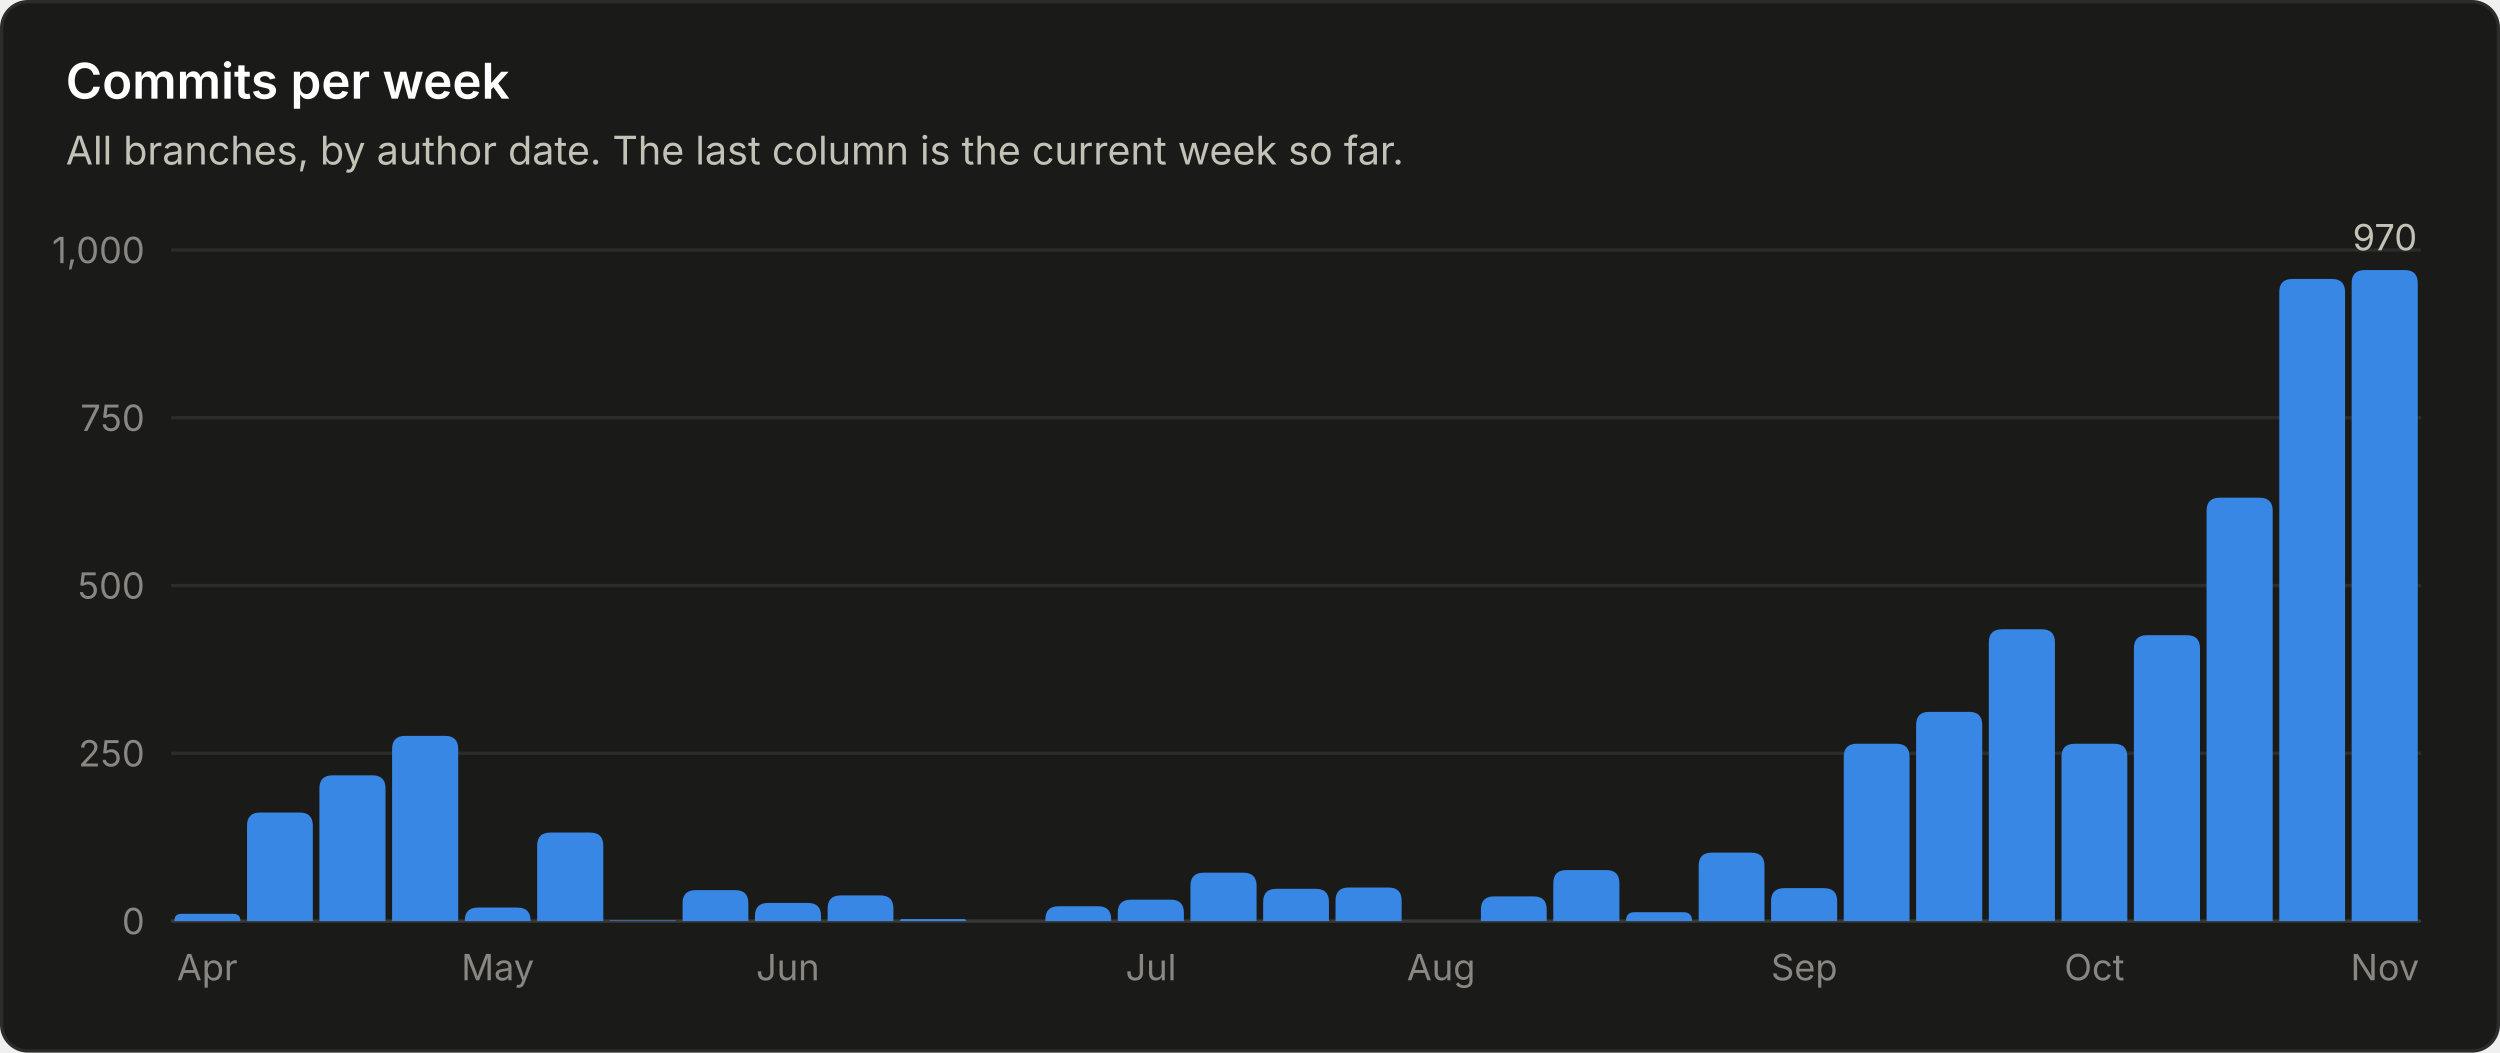
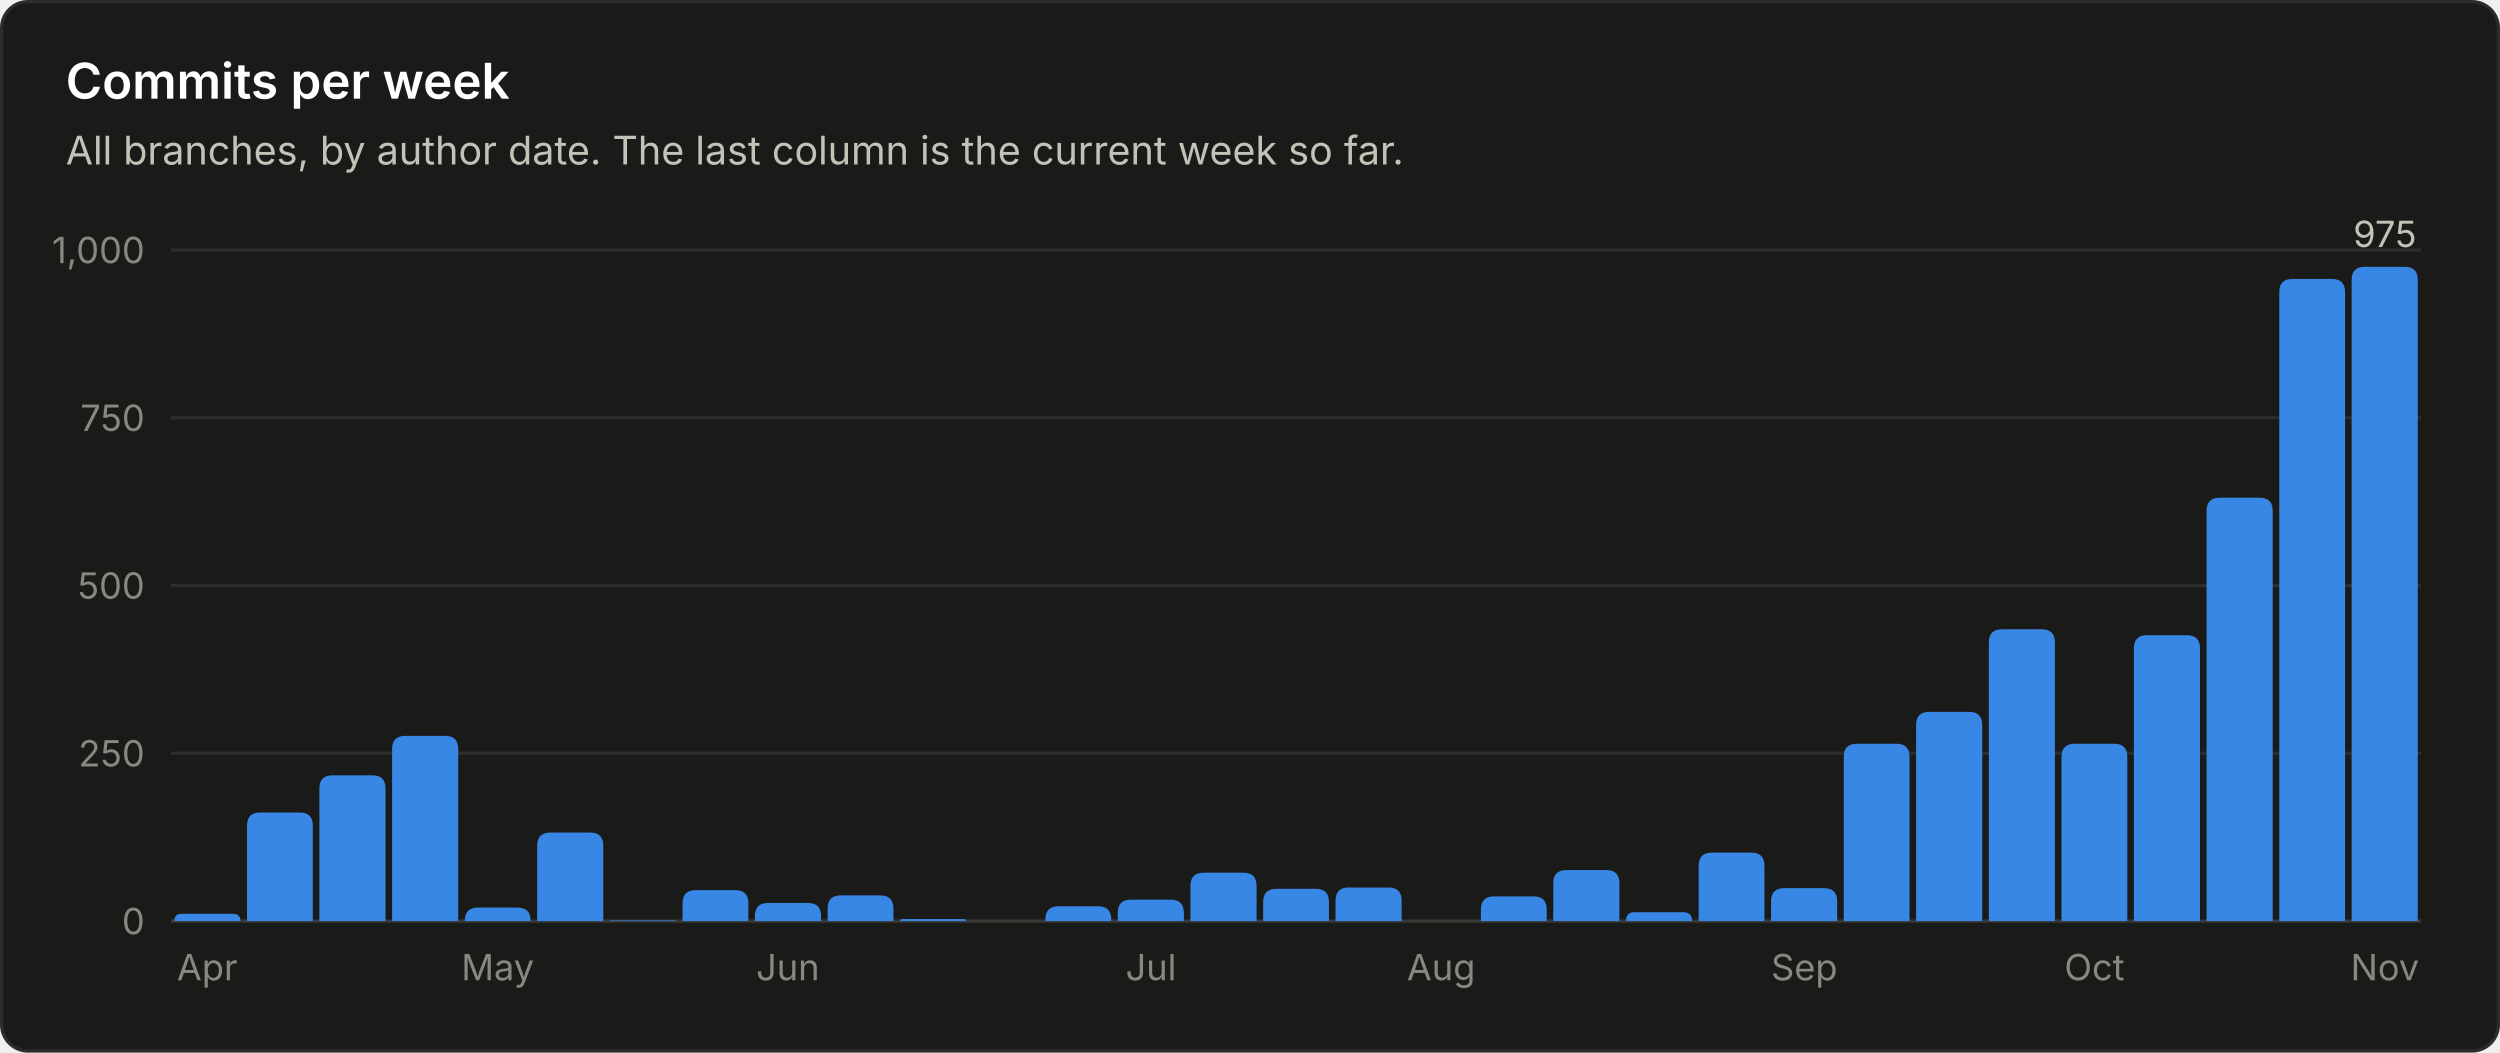
<svg xmlns="http://www.w3.org/2000/svg" viewBox="0 0 760 320" width="760" height="320" role="img" font-family="system-ui, -apple-system, 'Segoe UI', sans-serif">
  <rect x="0.5" y="0.5" width="759" height="319" rx="8" fill="#1a1a19" stroke="#2c2c2a" />
  <text x="20.0" y="30.0" fill="#ffffff" font-size="15" font-weight="600" text-anchor="start">Commits per week</text>
  <text x="20.0" y="50.0" fill="#c3c2b7" font-size="12" font-weight="400" text-anchor="start">All branches, by author date. The last column is the current week so far.</text>
  <line x1="52" y1="280.0" x2="736" y2="280.0" stroke="#383835" stroke-width="1" />
  <text x="44.0" y="284.0" fill="#898781" font-size="11" font-weight="400" text-anchor="end">0</text>
  <line x1="52" y1="229.0" x2="736" y2="229.0" stroke="#2c2c2a" stroke-width="1" />
  <text x="44.0" y="233.0" fill="#898781" font-size="11" font-weight="400" text-anchor="end">250</text>
  <line x1="52" y1="178.0" x2="736" y2="178.0" stroke="#2c2c2a" stroke-width="1" />
  <text x="44.0" y="182.0" fill="#898781" font-size="11" font-weight="400" text-anchor="end">500</text>
  <line x1="52" y1="127.0" x2="736" y2="127.0" stroke="#2c2c2a" stroke-width="1" />
  <text x="44.0" y="131.0" fill="#898781" font-size="11" font-weight="400" text-anchor="end">750</text>
  <line x1="52" y1="76.0" x2="736" y2="76.0" stroke="#2c2c2a" stroke-width="1" />
  <text x="44.0" y="80.0" fill="#898781" font-size="11" font-weight="400" text-anchor="end">1,000</text>
  <path d="M53.0 280.0 V280.0 Q53.0 277.8 55.2 277.8 H70.8 Q73.1 277.8 73.1 280.0 V280.0 Z" fill="#3987e5" />
  <text x="63.0" y="298.0" fill="#898781" font-size="11" font-weight="400" text-anchor="middle">Apr</text>
  <path d="M75.1 280.0 V251.0 Q75.1 247.0 79.1 247.0 H91.1 Q95.1 247.0 95.1 251.0 V280.0 Z" fill="#3987e5" />
  <path d="M97.1 280.0 V239.7 Q97.1 235.7 101.1 235.7 H113.2 Q117.2 235.7 117.2 239.7 V280.0 Z" fill="#3987e5" />
  <path d="M119.2 280.0 V227.7 Q119.2 223.7 123.2 223.7 H135.3 Q139.3 223.7 139.3 227.7 V280.0 Z" fill="#3987e5" />
  <path d="M141.3 280.0 V279.9 Q141.3 275.9 145.3 275.9 H157.3 Q161.3 275.9 161.3 279.9 V280.0 Z" fill="#3987e5" />
  <text x="151.3" y="298.0" fill="#898781" font-size="11" font-weight="400" text-anchor="middle">May</text>
  <path d="M163.3 280.0 V257.1 Q163.3 253.1 167.3 253.1 H179.4 Q183.4 253.1 183.4 257.1 V280.0 Z" fill="#3987e5" />
  <path d="M185.4 280.0 V280.0 Q185.4 279.8 185.6 279.8 H205.2 Q205.5 279.8 205.5 280.0 V280.0 Z" fill="#3987e5" />
  <path d="M207.5 280.0 V274.6 Q207.5 270.6 211.5 270.6 H223.5 Q227.5 270.6 227.5 274.6 V280.0 Z" fill="#3987e5" />
  <path d="M229.5 280.0 V278.5 Q229.5 274.5 233.5 274.5 H245.6 Q249.6 274.5 249.6 278.5 V280.0 Z" fill="#3987e5" />
  <text x="239.5" y="298.0" fill="#898781" font-size="11" font-weight="400" text-anchor="middle">Jun</text>
  <path d="M251.6 280.0 V276.2 Q251.6 272.2 255.6 272.2 H267.6 Q271.6 272.2 271.6 276.2 V280.0 Z" fill="#3987e5" />
  <path d="M273.6 280.0 V280.0 Q273.6 279.4 274.3 279.4 H293.1 Q293.7 279.4 293.7 280.0 V280.0 Z" fill="#3987e5" />
  <path d="M317.8 280.0 V279.5 Q317.8 275.5 321.8 275.5 H333.8 Q337.8 275.5 337.8 279.5 V280.0 Z" fill="#3987e5" />
  <path d="M339.8 280.0 V277.5 Q339.8 273.5 343.8 273.5 H355.9 Q359.9 273.5 359.9 277.5 V280.0 Z" fill="#3987e5" />
  <text x="349.9" y="298.0" fill="#898781" font-size="11" font-weight="400" text-anchor="middle">Jul</text>
  <path d="M361.9 280.0 V269.3 Q361.9 265.3 365.9 265.3 H378.0 Q382.0 265.3 382.0 269.3 V280.0 Z" fill="#3987e5" />
  <path d="M384.0 280.0 V274.2 Q384.0 270.2 388.0 270.2 H400.0 Q404.0 270.2 404.0 274.2 V280.0 Z" fill="#3987e5" />
  <path d="M406.0 280.0 V273.8 Q406.0 269.8 410.0 269.8 H422.1 Q426.1 269.8 426.1 273.8 V280.0 Z" fill="#3987e5" />
  <text x="438.1" y="298.0" fill="#898781" font-size="11" font-weight="400" text-anchor="middle">Aug</text>
  <path d="M450.2 280.0 V276.5 Q450.2 272.5 454.2 272.5 H466.2 Q470.2 272.5 470.2 276.5 V280.0 Z" fill="#3987e5" />
  <path d="M472.2 280.0 V268.5 Q472.2 264.5 476.2 264.5 H488.3 Q492.3 264.5 492.3 268.5 V280.0 Z" fill="#3987e5" />
  <path d="M494.3 280.0 V280.0 Q494.3 277.3 496.9 277.3 H511.7 Q514.4 277.3 514.4 280.0 V280.0 Z" fill="#3987e5" />
  <path d="M516.4 280.0 V263.2 Q516.4 259.2 520.4 259.2 H532.4 Q536.4 259.2 536.4 263.2 V280.0 Z" fill="#3987e5" />
  <path d="M538.4 280.0 V274.0 Q538.4 270.0 542.4 270.0 H554.5 Q558.5 270.0 558.5 274.0 V280.0 Z" fill="#3987e5" />
  <text x="548.5" y="298.0" fill="#898781" font-size="11" font-weight="400" text-anchor="middle">Sep</text>
  <path d="M560.5 280.0 V230.1 Q560.5 226.1 564.5 226.1 H576.5 Q580.5 226.1 580.5 230.1 V280.0 Z" fill="#3987e5" />
  <path d="M582.5 280.0 V220.4 Q582.5 216.4 586.5 216.4 H598.6 Q602.6 216.4 602.6 220.4 V280.0 Z" fill="#3987e5" />
  <path d="M604.6 280.0 V195.3 Q604.6 191.3 608.6 191.3 H620.7 Q624.7 191.3 624.7 195.3 V280.0 Z" fill="#3987e5" />
  <path d="M626.7 280.0 V230.1 Q626.7 226.1 630.7 226.1 H642.7 Q646.7 226.1 646.7 230.1 V280.0 Z" fill="#3987e5" />
  <text x="636.7" y="298.0" fill="#898781" font-size="11" font-weight="400" text-anchor="middle">Oct</text>
  <path d="M648.7 280.0 V197.1 Q648.7 193.1 652.7 193.1 H664.8 Q668.8 193.1 668.8 197.1 V280.0 Z" fill="#3987e5" />
  <path d="M670.8 280.0 V155.3 Q670.8 151.3 674.8 151.3 H686.9 Q690.9 151.3 690.9 155.3 V280.0 Z" fill="#3987e5" />
  <path d="M692.9 280.0 V88.8 Q692.9 84.8 696.9 84.8 H708.9 Q712.9 84.8 712.9 88.8 V280.0 Z" fill="#3987e5" />
-   <path d="M714.9 280.0 V86.1 Q714.9 82.1 718.9 82.1 H731.0 Q735.0 82.1 735.0 86.1 V280.0 Z" fill="#3987e5" />
-   <text x="725.0" y="76.1" fill="#c3c2b7" font-size="11" font-weight="400" text-anchor="middle">970</text>
+   <path d="M714.9 280.0 V85.1 Q714.9 81.1 718.9 81.1 H731.0 Q735.0 81.1 735.0 85.1 V280.0 Z" fill="#3987e5" />
+   <text x="725.0" y="75.1" fill="#c3c2b7" font-size="11" font-weight="400" text-anchor="middle">975</text>
  <text x="725.0" y="298.0" fill="#898781" font-size="11" font-weight="400" text-anchor="middle">Nov</text>
</svg>
